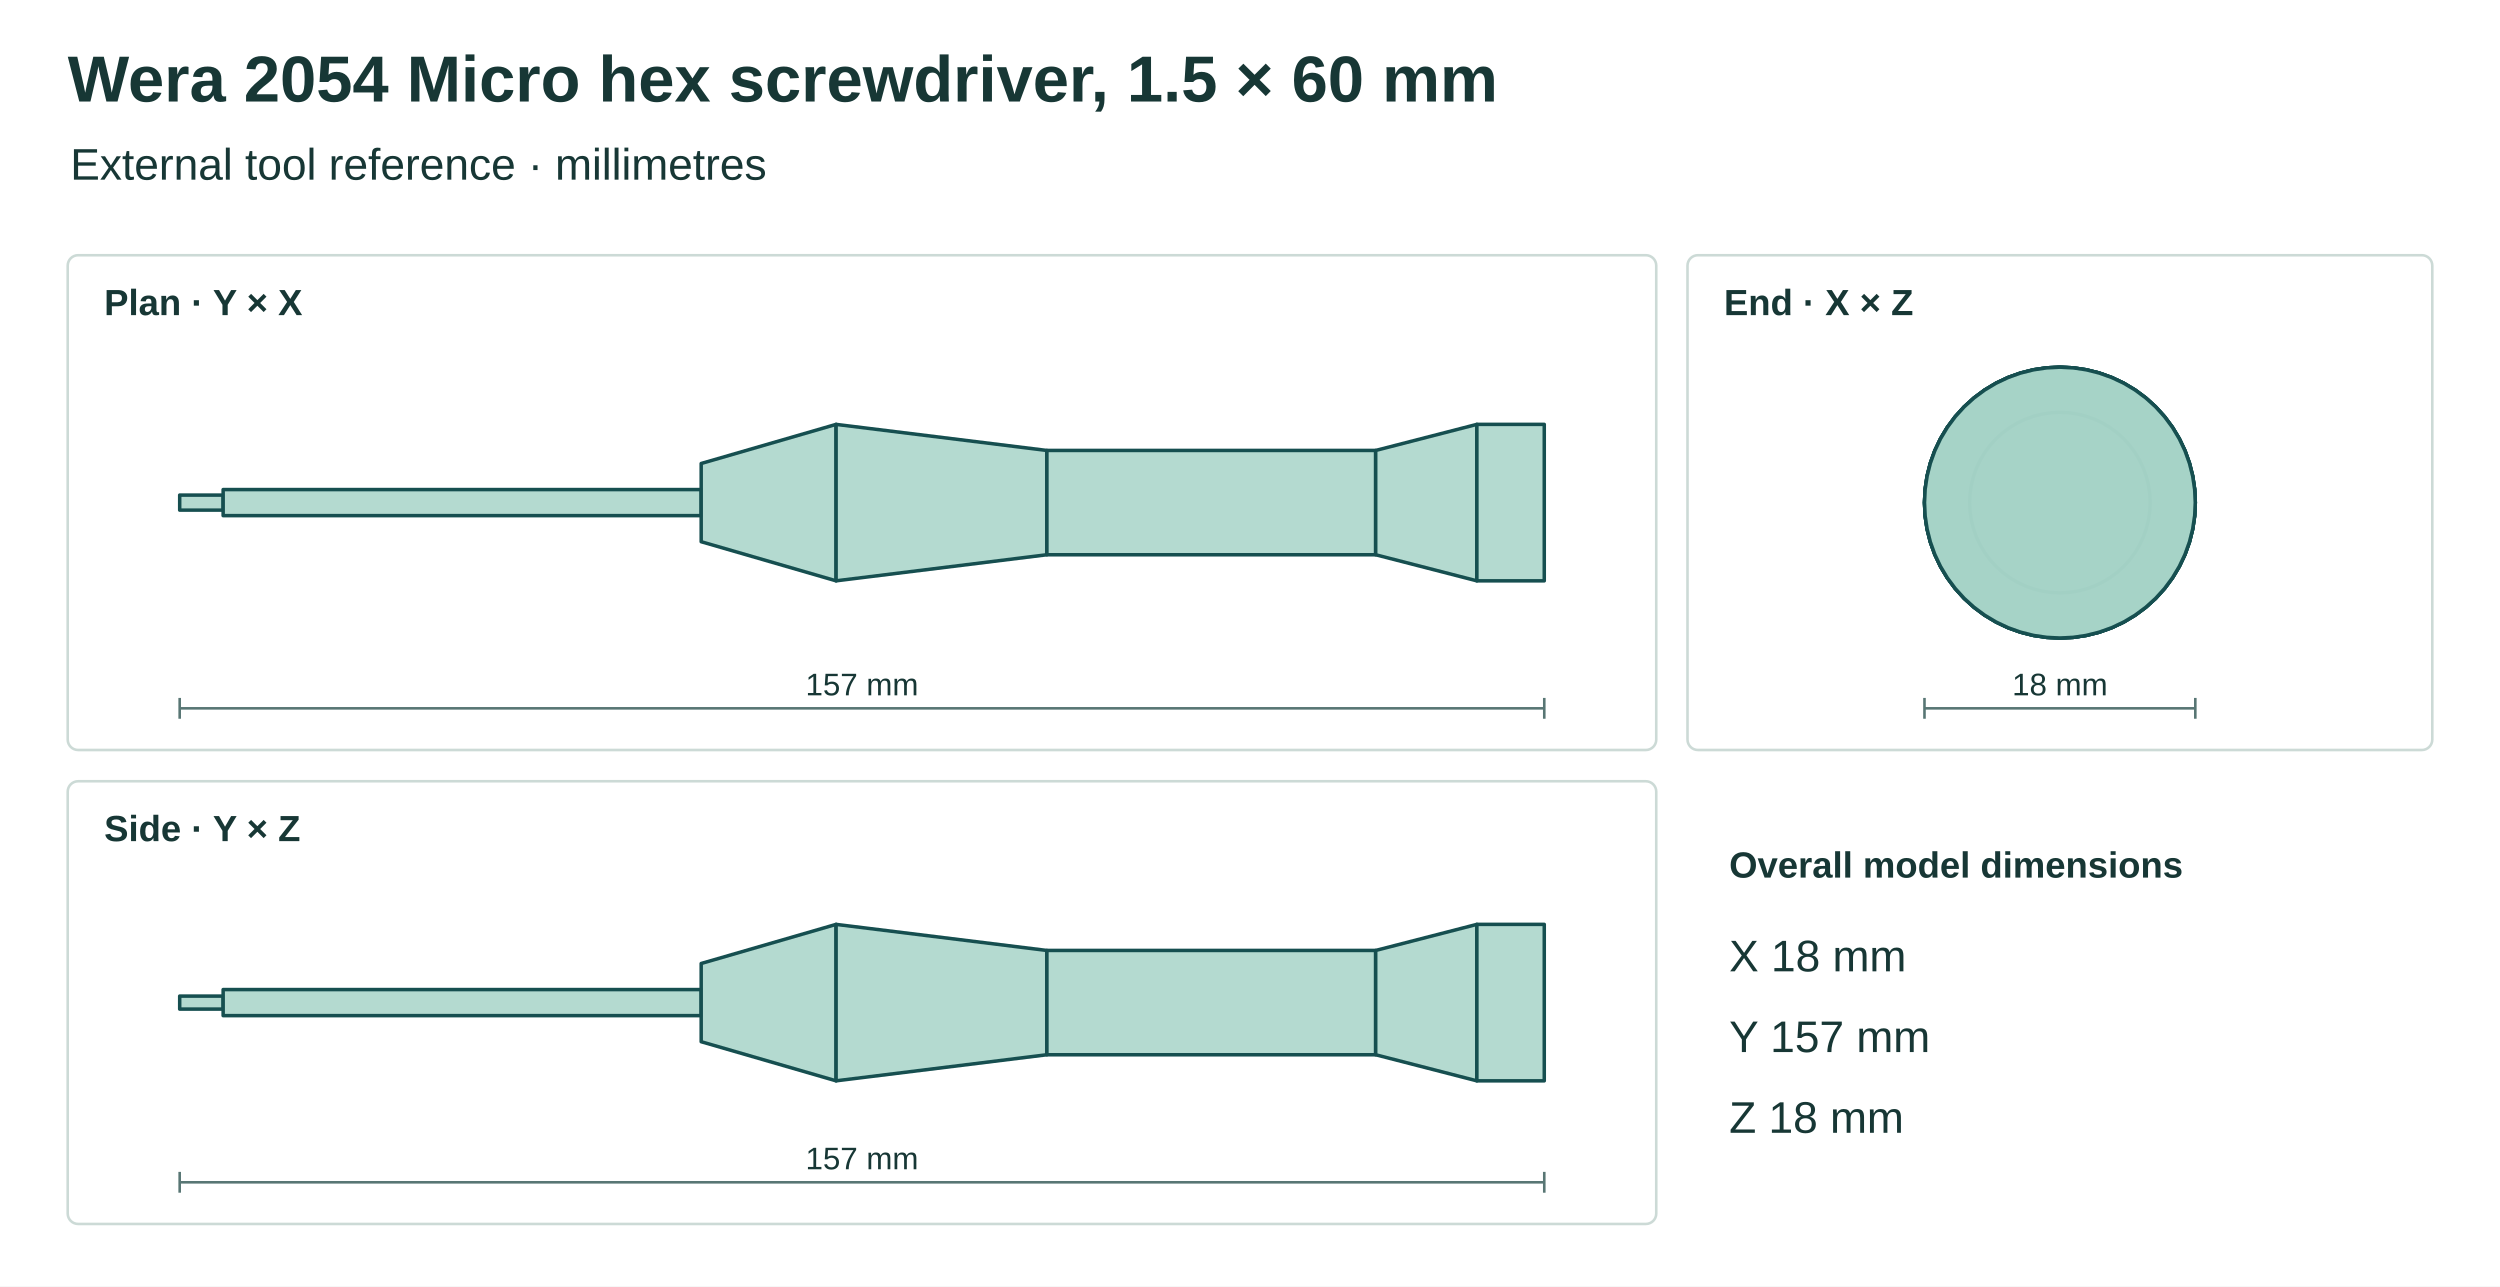
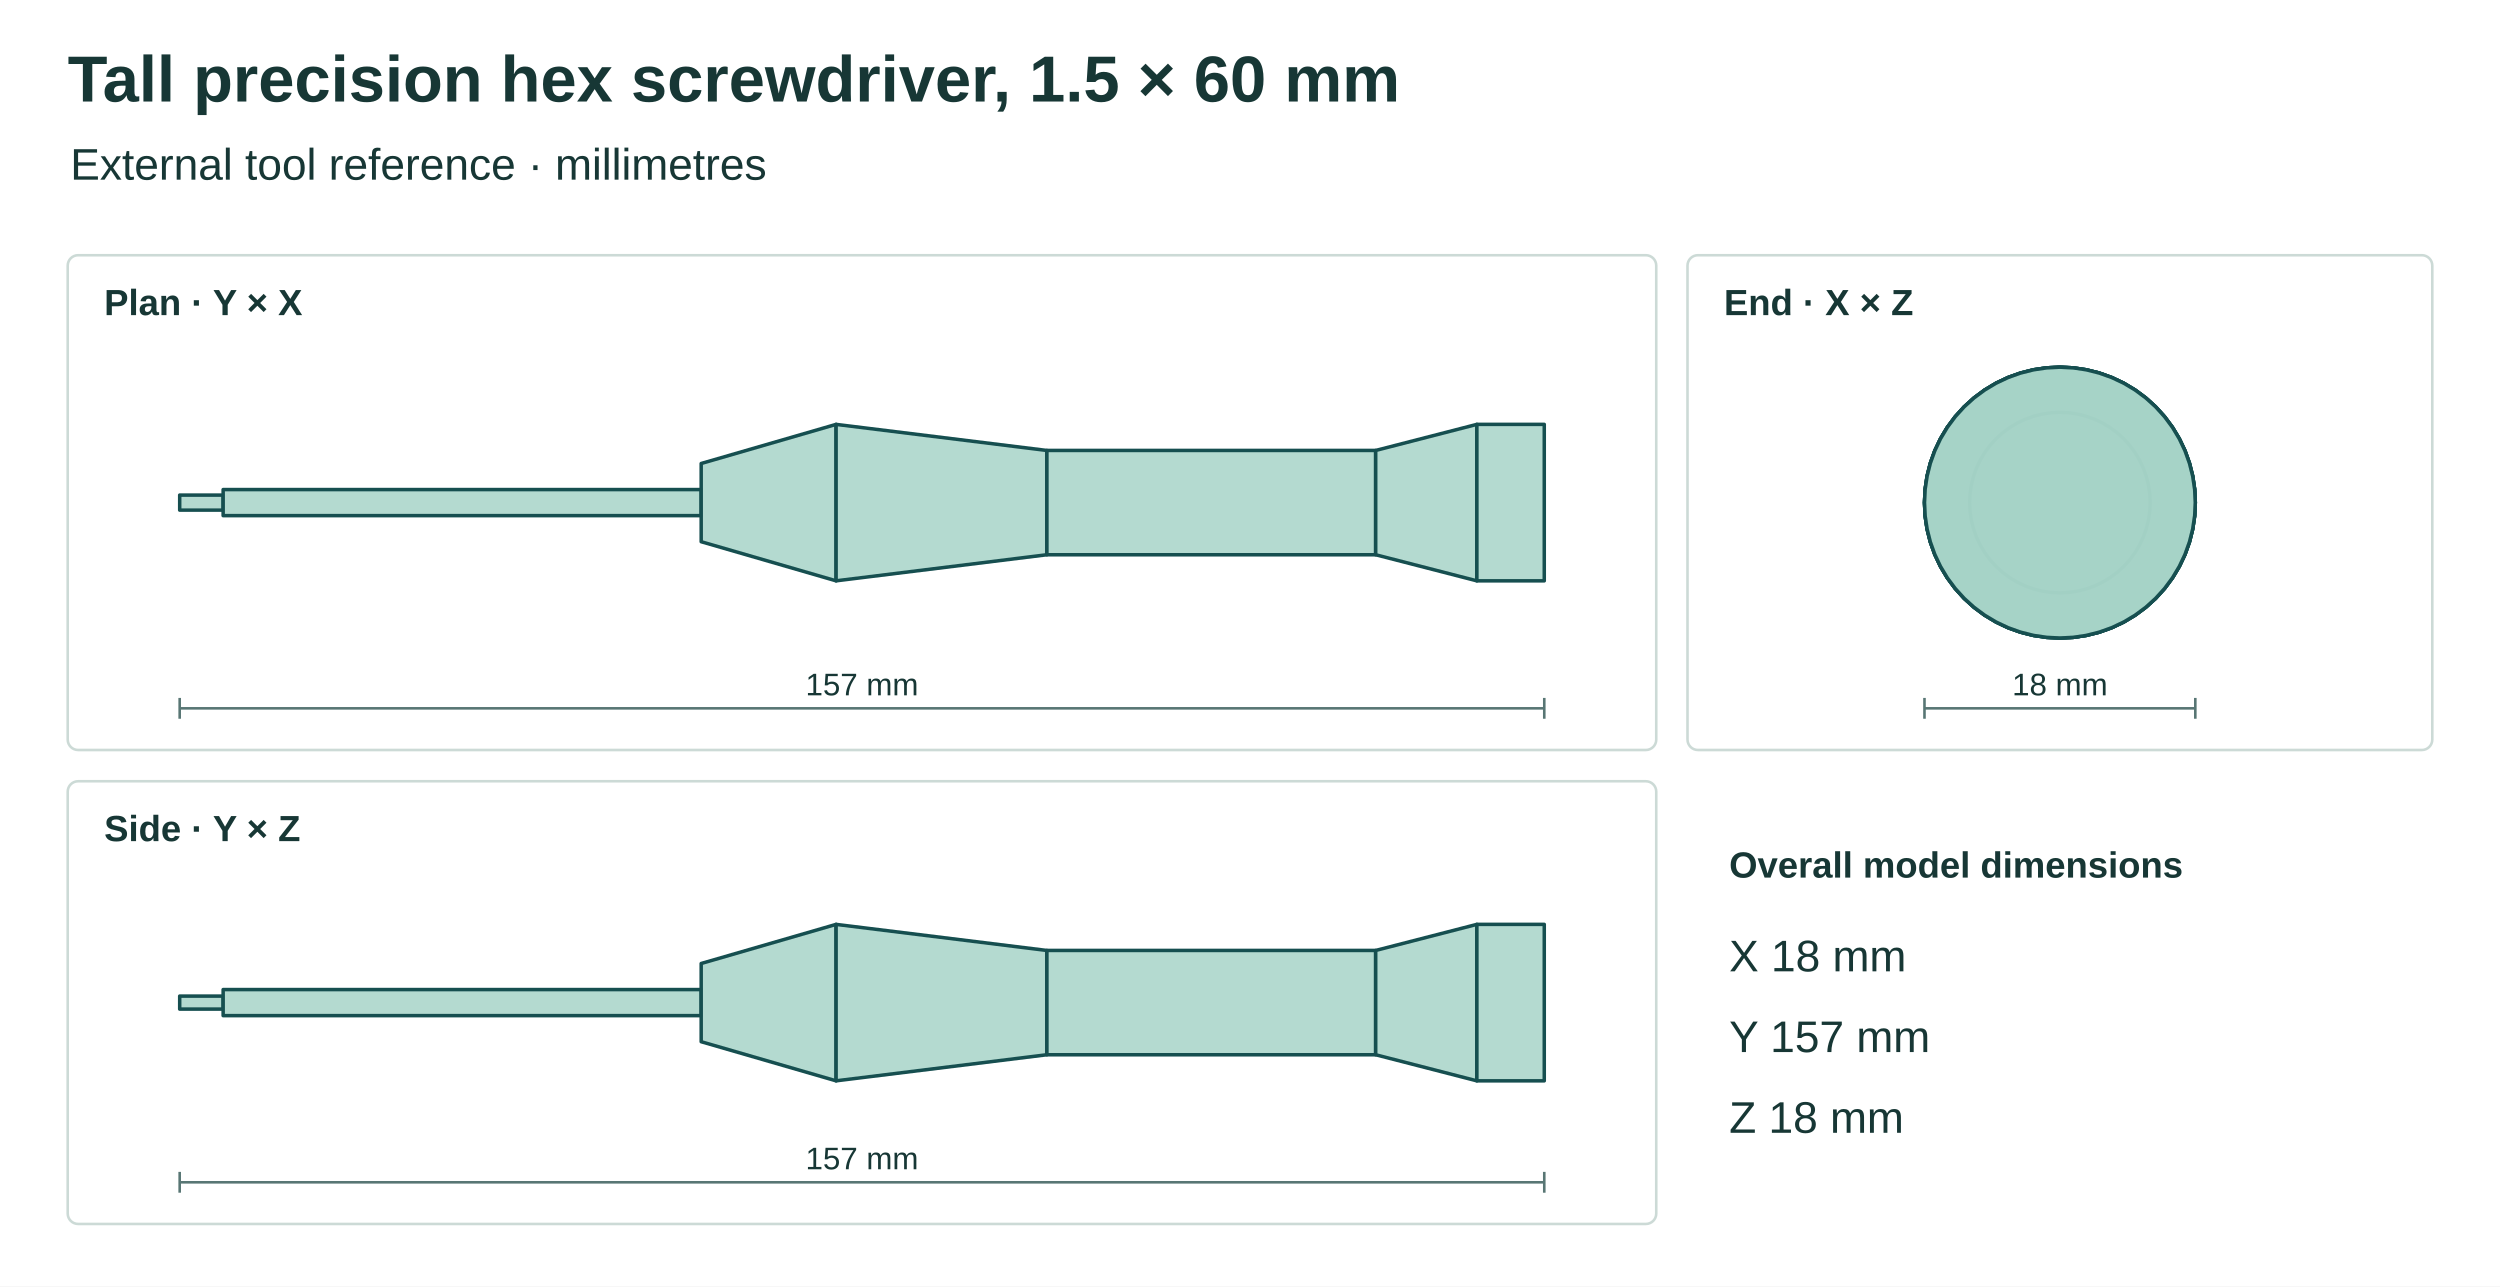
<svg xmlns="http://www.w3.org/2000/svg" width="960" height="494" viewBox="0 0 960 494" role="img">
  <style>
text {font-family:Arial,sans-serif;fill:#173735}
.title {font-size:25px;font-weight:600}
.label {font-size:14px;font-weight:600}
.detail {font-size:17px}
.panel {stroke:#ccdad6;fill:none}
.object {stroke:#164f50;stroke-width:1.35;fill:#a7d4c8;fill-opacity:.84;stroke-linejoin:round}
.dim {fill:none;stroke:#587674;stroke-width:1}
.measure {font-size:12px;text-anchor:middle;paint-order:stroke;stroke:white;stroke-width:4}
</style>
  <rect width="960" height="494" fill="white" />
-   <text x="26" y="39" class="title">Wera 2054 Micro hex screwdriver, 1.5 × 60 mm</text>
+   <text x="26" y="39" class="title">Tall precision hex screwdriver, 1.5 × 60 mm</text>
  <text x="27" y="69" class="detail">External tool reference · millimetres</text>
  <text x="40" y="121" class="label">Plan  ·  Y × X</text>
  <rect x="26" y="98" width="610" height="190" rx="4" class="panel" />
  <polygon points="85.688,190.110 69.000,190.110 69.000,195.890 85.688,195.890" class="object" />
  <polygon points="269.255,187.994 85.688,187.994 85.688,198.006 269.255,198.006" class="object" />
  <polygon points="321.054,162.962 269.255,177.981 269.255,208.019 321.054,223.038" class="object" />
  <polygon points="401.990,213.025 401.990,172.975 321.054,162.962 321.054,223.038" class="object" />
  <polygon points="528.251,172.975 401.990,172.975 401.990,213.025 528.251,213.025" class="object" />
  <polygon points="567.100,162.962 528.251,172.975 528.251,213.025 567.100,223.038" class="object" />
  <polygon points="593.000,162.962 567.100,162.962 567.100,223.038 593.000,223.038" class="object" />
  <path d="M69 268v8 m0 -4 H593 m0 -4 v8" class="dim" />
  <text x="331" y="267" class="measure">157 mm</text>
  <text x="40" y="323" class="label">Side  ·  Y × Z</text>
  <rect x="26" y="300" width="610" height="170" rx="4" class="panel" />
  <polygon points="85.688,382.497 69.000,382.497 69.000,387.503 85.688,387.503" class="object" />
  <polygon points="269.255,379.994 85.688,379.994 85.688,390.006 269.255,390.006" class="object" />
  <polygon points="321.054,354.962 269.255,369.981 269.255,400.019 321.054,415.038" class="object" />
  <polygon points="401.990,405.025 401.990,364.975 321.054,354.962 321.054,415.038" class="object" />
  <polygon points="528.251,364.975 401.990,364.975 401.990,405.025 528.251,405.025" class="object" />
  <polygon points="567.100,354.962 528.251,364.975 528.251,405.025 567.100,415.038" class="object" />
  <polygon points="593.000,354.962 567.100,354.962 567.100,415.038 593.000,415.038" class="object" />
  <path d="M69 450v8 m0 -4 H593 m0 -4 v8" class="dim" />
  <text x="331" y="449" class="measure">157 mm</text>
  <text x="662" y="121" class="label">End  ·  X × Z</text>
  <rect x="648" y="98" width="286" height="190" rx="4" class="panel" />
  <polygon points="796.004,193.000 793.502,188.667 788.498,188.667 785.996,193.000 788.498,197.333 793.502,197.333" class="object" />
  <polygon points="791.849,201.625 792.691,201.500 793.516,201.293 794.317,201.007 795.085,200.643 795.815,200.206 796.498,199.699 797.128,199.128 797.699,198.498 798.206,197.815 798.643,197.085 799.007,196.317 799.293,195.516 799.500,194.691 799.625,193.849 799.667,193.000 799.625,192.151 799.500,191.309 799.293,190.484 799.007,189.683 798.643,188.915 798.206,188.185 797.699,187.502 797.128,186.872 796.498,186.301 795.815,185.794 795.085,185.357 794.317,184.993 793.516,184.707 792.691,184.500 791.849,184.375 791.000,184.333 790.151,184.375 789.309,184.500 788.484,184.707 787.683,184.993 786.915,185.357 786.185,185.794 785.502,186.301 784.872,186.872 784.301,187.502 783.794,188.185 783.357,188.915 782.993,189.683 782.707,190.484 782.500,191.309 782.375,192.151 782.333,193.000 782.375,193.849 782.500,194.691 782.707,195.516 782.993,196.317 783.357,197.085 783.794,197.815 784.301,198.498 784.872,199.128 785.502,199.699 786.185,200.206 786.915,200.643 787.683,201.007 788.484,201.293 789.309,201.500 790.151,201.625 791.000,201.667" class="object" />
  <polygon points="796.097,244.750 801.145,244.001 806.095,242.761 810.900,241.042 815.513,238.860 819.890,236.236 823.988,233.197 827.770,229.770 831.197,225.988 834.236,221.890 836.860,217.513 839.042,212.900 840.761,208.095 842.001,203.145 842.750,198.097 843.000,193.000 842.750,187.903 842.001,182.855 840.761,177.905 839.042,173.100 836.860,168.487 834.236,164.110 831.197,160.012 827.770,156.230 823.988,152.803 819.890,149.764 815.513,147.140 810.900,144.958 806.095,143.239 801.145,141.999 796.097,141.250 791.000,141.000 785.903,141.250 780.855,141.999 775.905,143.239 771.100,144.958 766.487,147.140 762.110,149.764 758.012,152.803 754.230,156.230 750.803,160.012 747.764,164.110 745.140,168.487 742.958,173.100 741.239,177.905 739.999,182.855 739.250,187.903 739.000,193.000 739.250,198.097 739.999,203.145 741.239,208.095 742.958,212.900 745.140,217.513 747.764,221.890 750.803,225.988 754.230,229.770 758.012,233.197 762.110,236.236 766.487,238.860 771.100,241.042 775.905,242.761 780.855,244.001 785.903,244.750 791.000,245.000" class="object" />
  <polygon points="796.097,244.750 801.145,244.001 806.095,242.761 810.900,241.042 815.513,238.860 819.890,236.236 823.988,233.197 827.770,229.770 831.197,225.988 834.236,221.890 836.860,217.513 839.042,212.900 840.761,208.095 842.001,203.145 842.750,198.097 843.000,193.000 842.750,187.903 842.001,182.855 840.761,177.905 839.042,173.100 836.860,168.487 834.236,164.110 831.197,160.012 827.770,156.230 823.988,152.803 819.890,149.764 815.513,147.140 810.900,144.958 806.095,143.239 801.145,141.999 796.097,141.250 791.000,141.000 785.903,141.250 780.855,141.999 775.905,143.239 771.100,144.958 766.487,147.140 762.110,149.764 758.012,152.803 754.230,156.230 750.803,160.012 747.764,164.110 745.140,168.487 742.958,173.100 741.239,177.905 739.999,182.855 739.250,187.903 739.000,193.000 739.250,198.097 739.999,203.145 741.239,208.095 742.958,212.900 745.140,217.513 747.764,221.890 750.803,225.988 754.230,229.770 758.012,233.197 762.110,236.236 766.487,238.860 771.100,241.042 775.905,242.761 780.855,244.001 785.903,244.750 791.000,245.000" class="object" />
  <polygon points="794.398,227.500 797.763,227.001 801.063,226.174 804.266,225.028 807.342,223.573 810.260,221.824 812.992,219.798 815.513,217.513 817.798,214.992 819.824,212.260 821.573,209.342 823.028,206.266 824.174,203.063 825.001,199.763 825.500,196.398 825.667,193.000 825.500,189.602 825.001,186.237 824.174,182.937 823.028,179.734 821.573,176.658 819.824,173.740 817.798,171.008 815.513,168.487 812.992,166.202 810.260,164.176 807.342,162.427 804.266,160.972 801.063,159.826 797.763,158.999 794.398,158.500 791.000,158.333 787.602,158.500 784.237,158.999 780.937,159.826 777.734,160.972 774.658,162.427 771.740,164.176 769.008,166.202 766.487,168.487 764.202,171.008 762.176,173.740 760.427,176.658 758.972,179.734 757.826,182.937 756.999,186.237 756.500,189.602 756.333,193.000 756.500,196.398 756.999,199.763 757.826,203.063 758.972,206.266 760.427,209.342 762.176,212.260 764.202,214.992 766.487,217.513 769.008,219.798 771.740,221.824 774.658,223.573 777.734,225.028 780.937,226.174 784.237,227.001 787.602,227.500 791.000,227.667" class="object" />
  <polygon points="796.097,244.750 801.145,244.001 806.095,242.761 810.900,241.042 815.513,238.860 819.890,236.236 823.988,233.197 827.770,229.770 831.197,225.988 834.236,221.890 836.860,217.513 839.042,212.900 840.761,208.095 842.001,203.145 842.750,198.097 843.000,193.000 842.750,187.903 842.001,182.855 840.761,177.905 839.042,173.100 836.860,168.487 834.236,164.110 831.197,160.012 827.770,156.230 823.988,152.803 819.890,149.764 815.513,147.140 810.900,144.958 806.095,143.239 801.145,141.999 796.097,141.250 791.000,141.000 785.903,141.250 780.855,141.999 775.905,143.239 771.100,144.958 766.487,147.140 762.110,149.764 758.012,152.803 754.230,156.230 750.803,160.012 747.764,164.110 745.140,168.487 742.958,173.100 741.239,177.905 739.999,182.855 739.250,187.903 739.000,193.000 739.250,198.097 739.999,203.145 741.239,208.095 742.958,212.900 745.140,217.513 747.764,221.890 750.803,225.988 754.230,229.770 758.012,233.197 762.110,236.236 766.487,238.860 771.100,241.042 775.905,242.761 780.855,244.001 785.903,244.750 791.000,245.000" class="object" />
  <polygon points="796.097,244.750 801.145,244.001 806.095,242.761 810.900,241.042 815.513,238.860 819.890,236.236 823.988,233.197 827.770,229.770 831.197,225.988 834.236,221.890 836.860,217.513 839.042,212.900 840.761,208.095 842.001,203.145 842.750,198.097 843.000,193.000 842.750,187.903 842.001,182.855 840.761,177.905 839.042,173.100 836.860,168.487 834.236,164.110 831.197,160.012 827.770,156.230 823.988,152.803 819.890,149.764 815.513,147.140 810.900,144.958 806.095,143.239 801.145,141.999 796.097,141.250 791.000,141.000 785.903,141.250 780.855,141.999 775.905,143.239 771.100,144.958 766.487,147.140 762.110,149.764 758.012,152.803 754.230,156.230 750.803,160.012 747.764,164.110 745.140,168.487 742.958,173.100 741.239,177.905 739.999,182.855 739.250,187.903 739.000,193.000 739.250,198.097 739.999,203.145 741.239,208.095 742.958,212.900 745.140,217.513 747.764,221.890 750.803,225.988 754.230,229.770 758.012,233.197 762.110,236.236 766.487,238.860 771.100,241.042 775.905,242.761 780.855,244.001 785.903,244.750 791.000,245.000" class="object" />
  <path d="M739 268v8 m0 -4 H843 m0 -4 v8" class="dim" />
  <text x="791" y="267" class="measure">18 mm</text>
  <text x="664" y="337" class="label">Overall model dimensions</text>
  <text x="664" y="373" class="detail">X   18 mm</text>
  <text x="664" y="404" class="detail">Y   157 mm</text>
  <text x="664" y="435" class="detail">Z   18 mm</text>
</svg>
